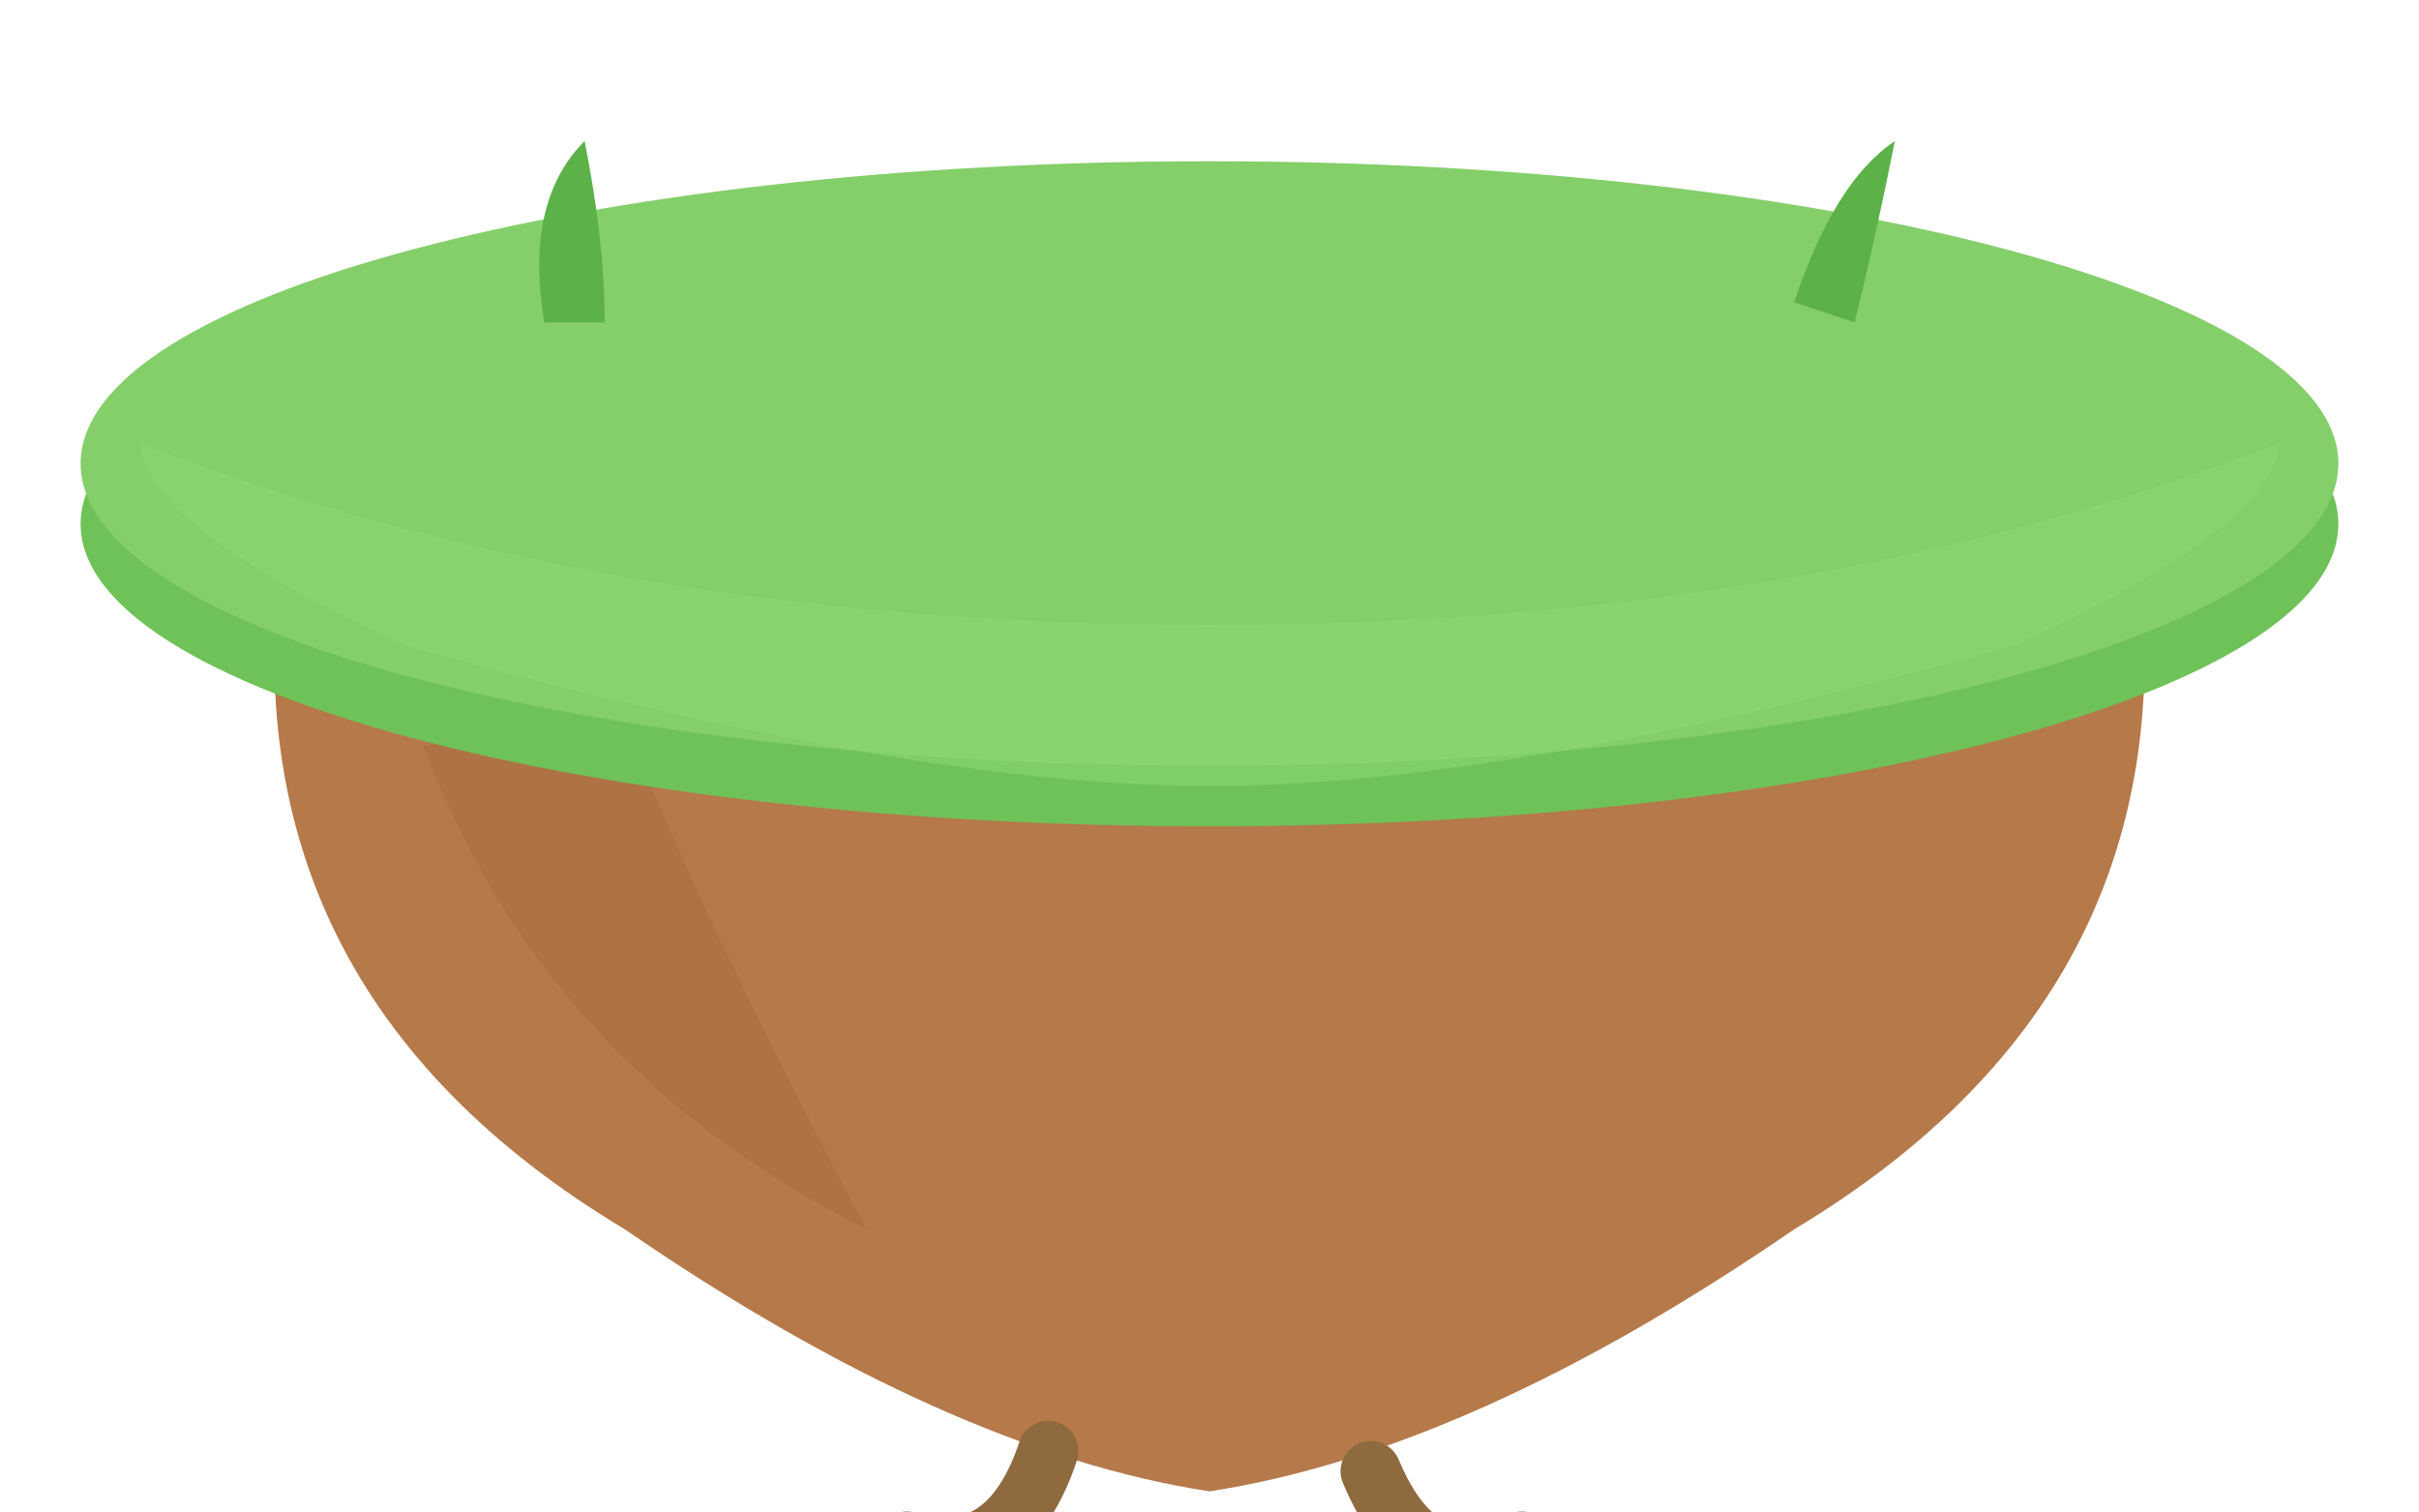
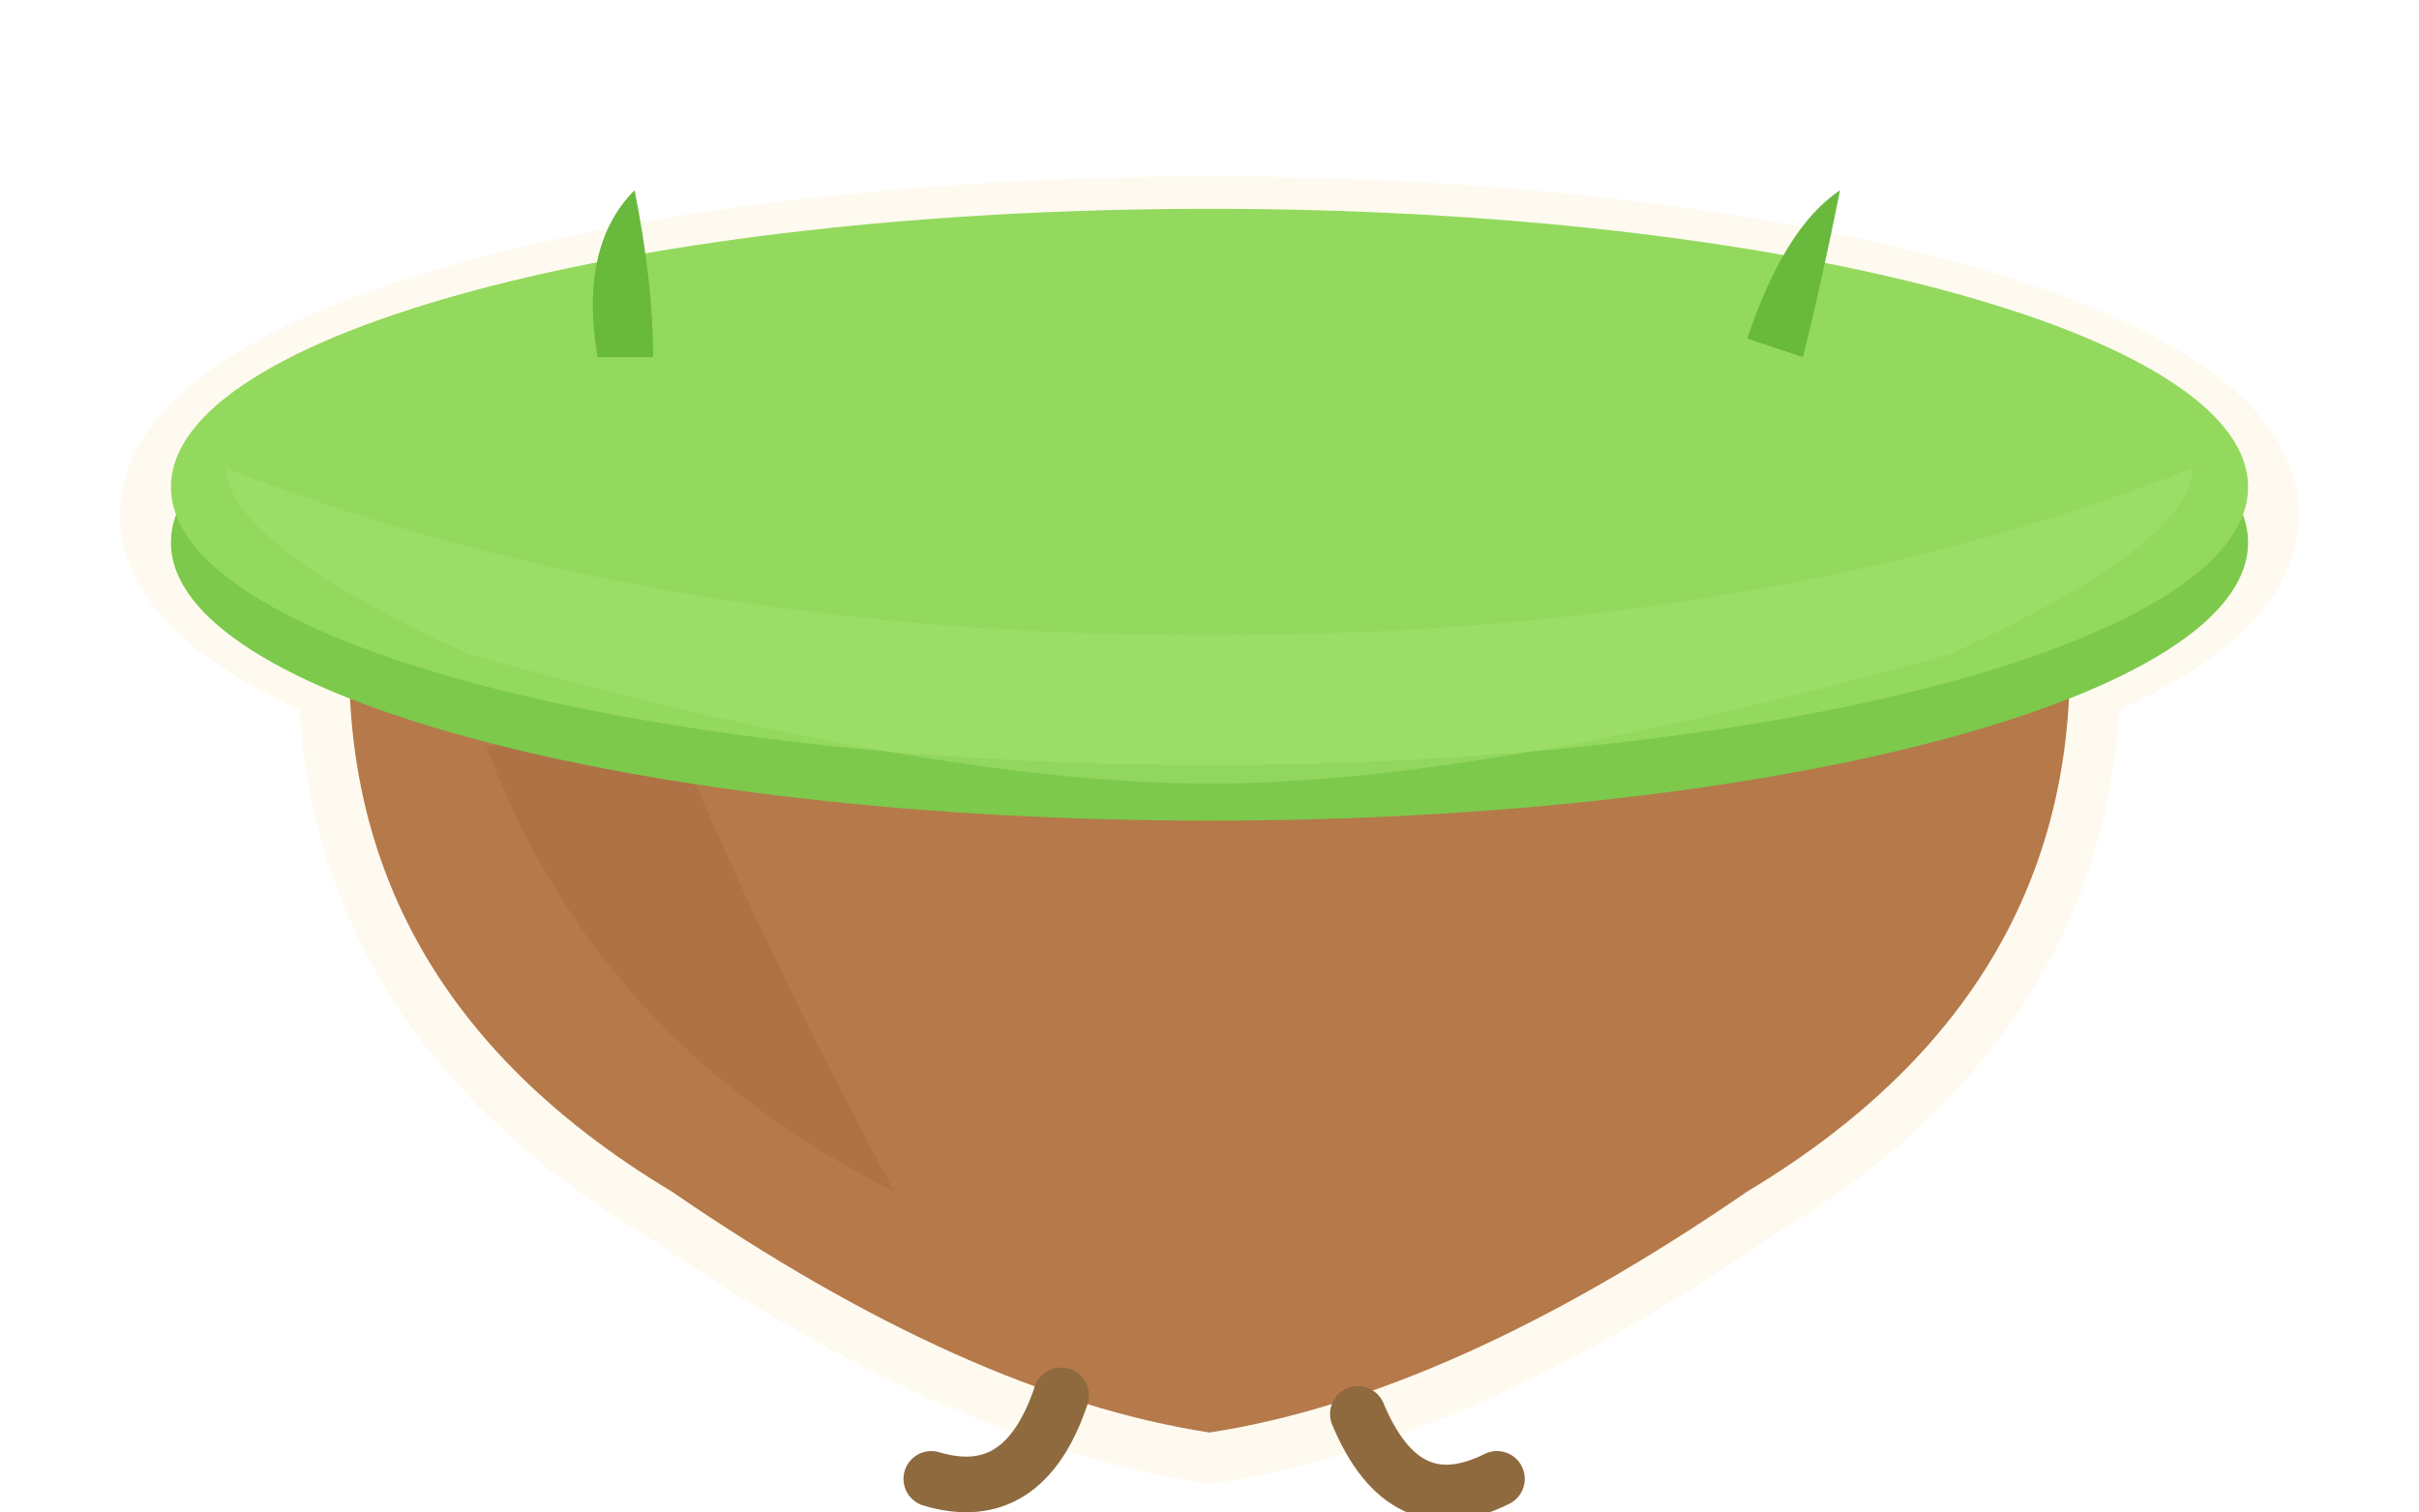
<svg xmlns="http://www.w3.org/2000/svg" viewBox="0 0 240 150">
-   <path d="M28,54 Q22,98 62,122 Q94,144 120,148 Q146,144 178,122 Q218,98 212,54 Z" fill="#b5794a" />
-   <path d="M42,74 Q54,106 86,122 Q72,96 62,72 Z" fill="#a76b3f" opacity="0.5" />
-   <g stroke="#8f6a3e" stroke-width="6" stroke-linecap="round" fill="none">
-     <path d="M104,144 Q100,156 90,153" />
-     <path d="M136,146 Q141,158 151,153" />
-   </g>
-   <ellipse cx="120" cy="52" rx="112" ry="30" fill="#6fc257" />
-   <ellipse cx="120" cy="46" rx="112" ry="30" fill="#84cf6a" />
-   <path d="M14,44 Q60,62 120,62 Q180,62 226,44 Q226,52 200,64 Q150,78 120,78 Q90,78 40,64 Q14,52 14,44 Z" fill="#8ed873" opacity="0.55" />
-   <g fill="#5cb148">
-     <path d="M54,32 Q52,20 58,14 Q60,24 60,32 Z" />
-     <path d="M178,30 Q182,18 188,14 Q186,24 184,32 Z" />
+   <g transform="translate(120,75) scale(0.92) translate(-120,-75)">
+     <g fill="#fffaf0" stroke="#fffaf0" stroke-width="11" stroke-linejoin="round">
+       <path d="M28,54 Q22,98 62,122 Q94,144 120,148 Q146,144 178,122 Q218,98 212,54 Z" />
+       <ellipse cx="120" cy="49" rx="112" ry="31" />
+     </g>
+     <path d="M28,54 Q22,98 62,122 Q94,144 120,148 Q146,144 178,122 Q218,98 212,54 Z" fill="#b5794a" />
+     <path d="M42,74 Q54,106 86,122 Q72,96 62,72 Z" fill="#a76b3f" opacity="0.5" />
+     <g stroke="#8f6a3e" stroke-width="6" stroke-linecap="round" fill="none">
+       <path d="M104,144 Q100,156 90,153" />
+       <path d="M136,146 Q141,158 151,153" />
+     </g>
+     <ellipse cx="120" cy="52" rx="112" ry="30" fill="#7cc94b" />
+     <ellipse cx="120" cy="46" rx="112" ry="30" fill="#93d95e" />
+     <path d="M14,44 Q60,62 120,62 Q180,62 226,44 Q226,52 200,64 Q150,78 120,78 Q90,78 40,64 Q14,52 14,44 Z" fill="#a3e070" opacity="0.55" />
+     <g fill="#68b93c">
+       <path d="M54,32 Q52,20 58,14 Q60,24 60,32 Z" />
+       <path d="M178,30 Q182,18 188,14 Q186,24 184,32 Z" />
+     </g>
  </g>
</svg>
